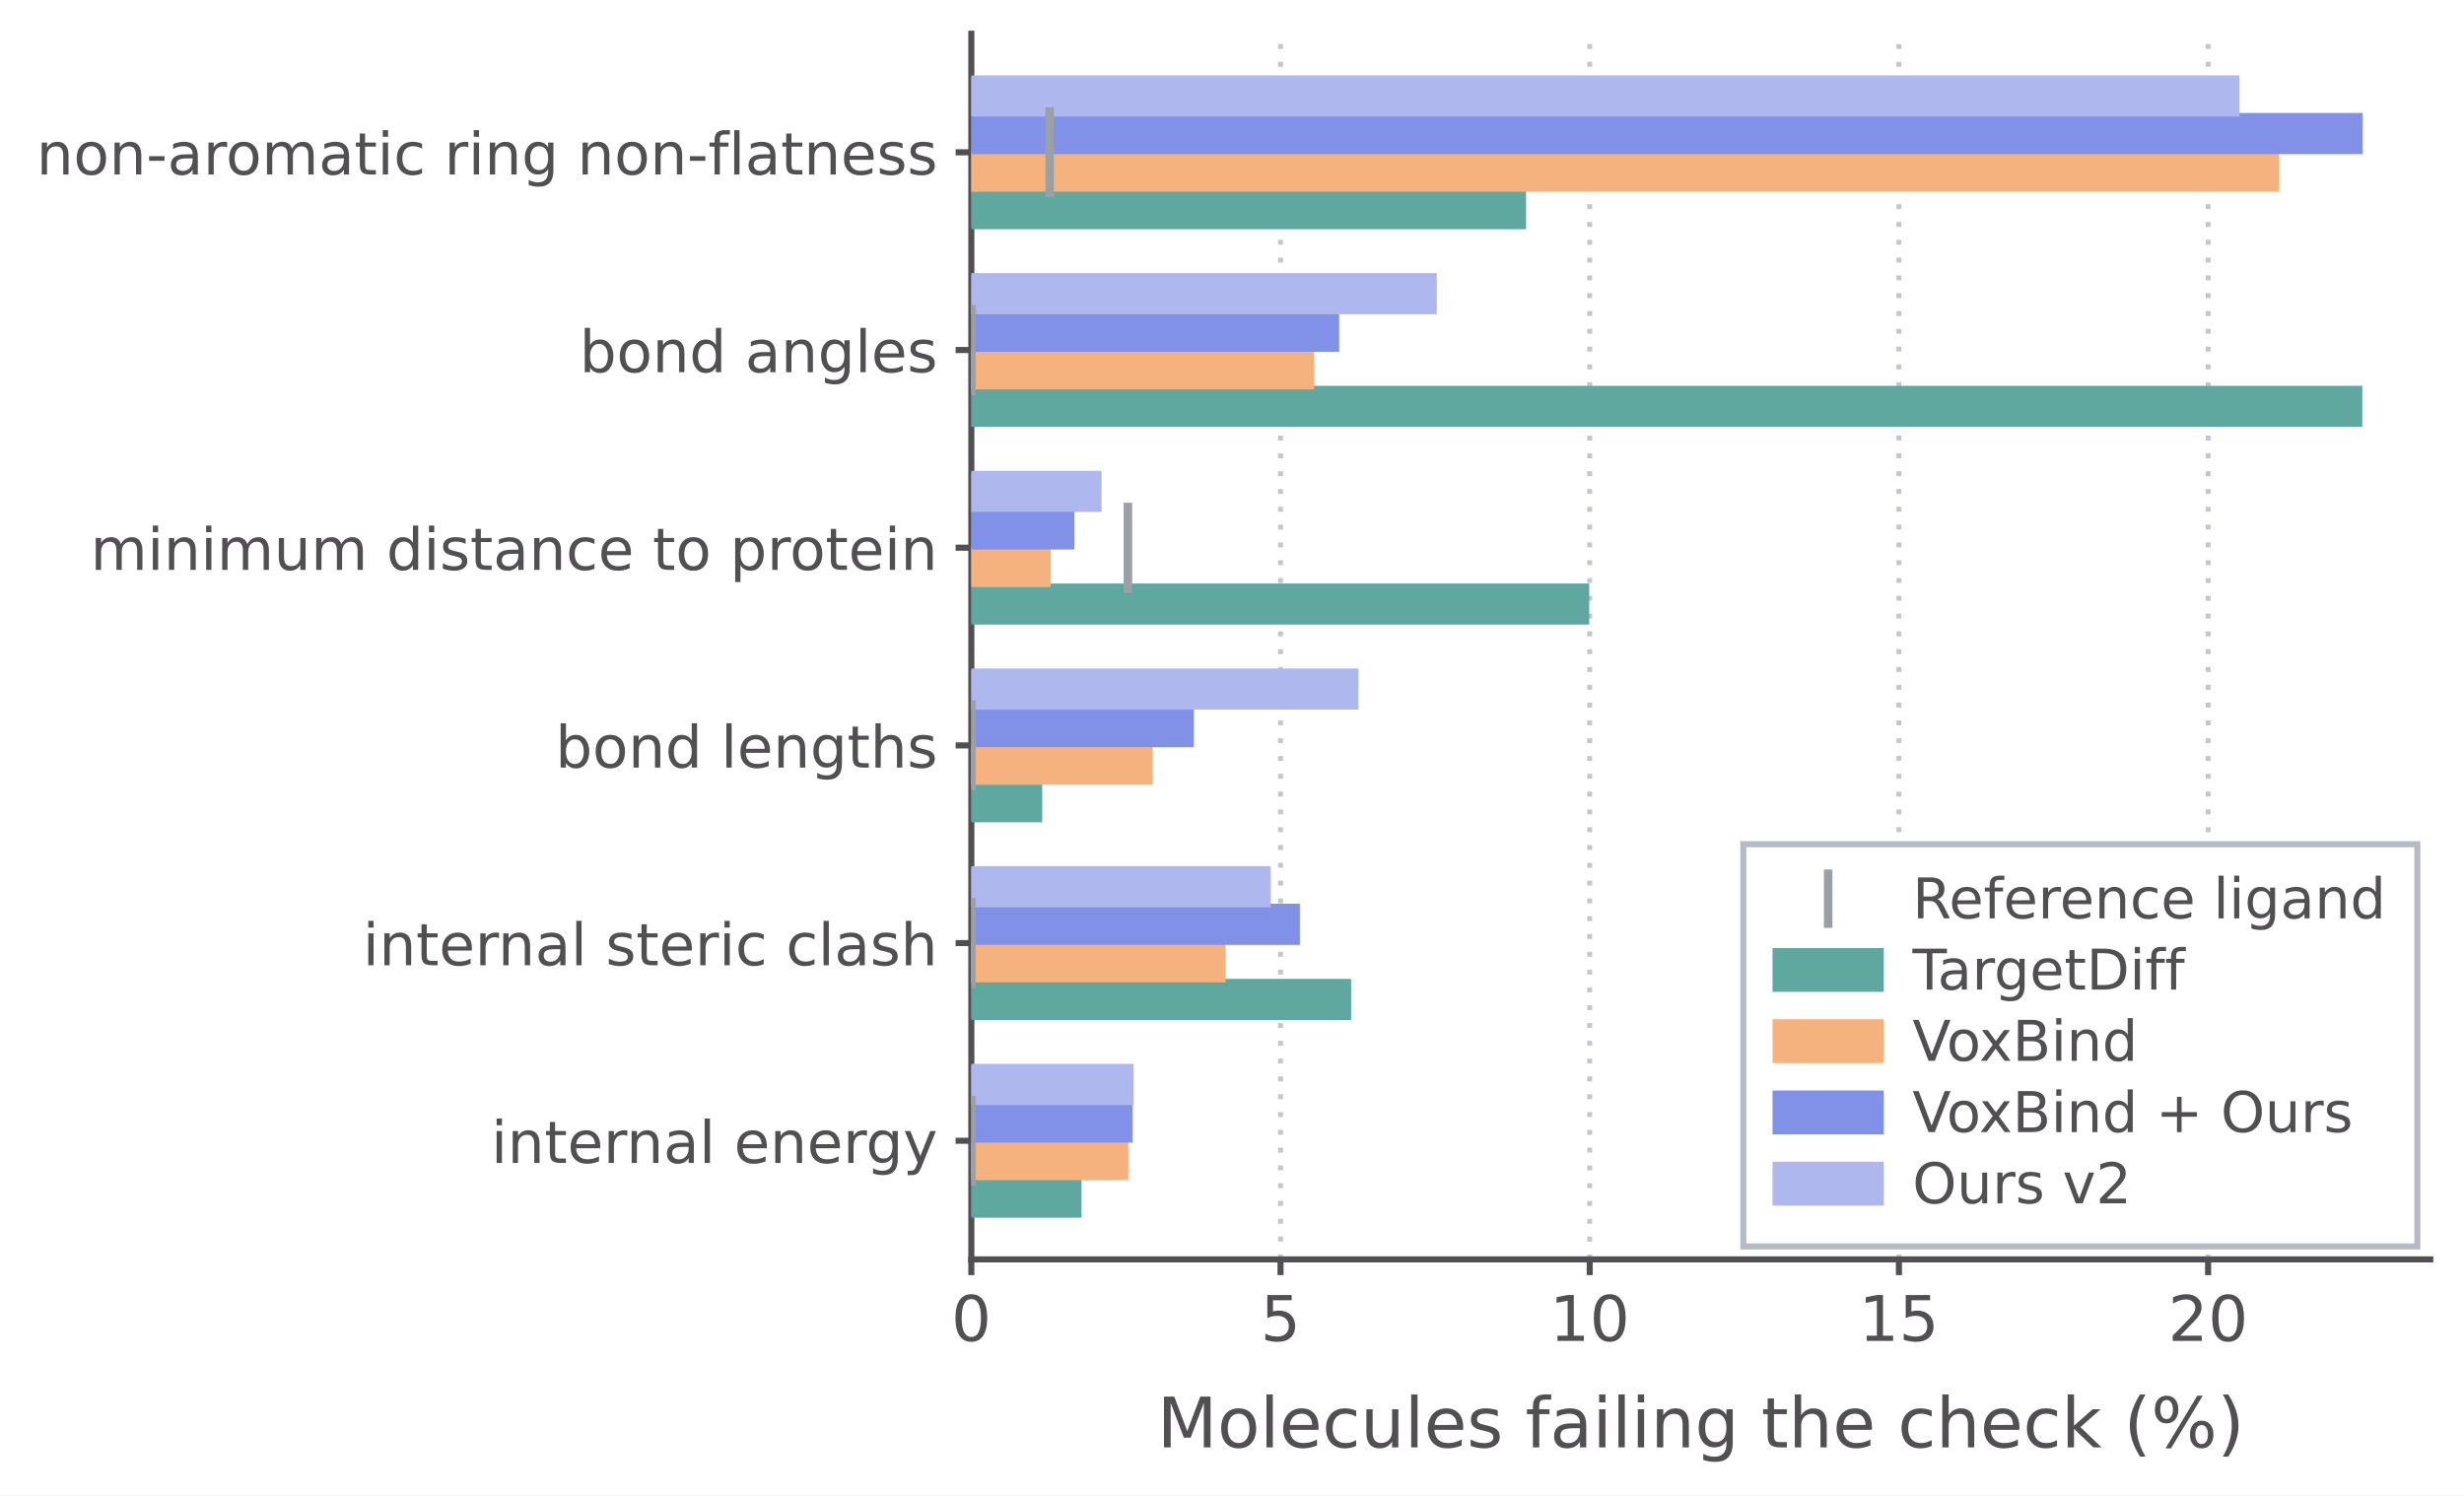
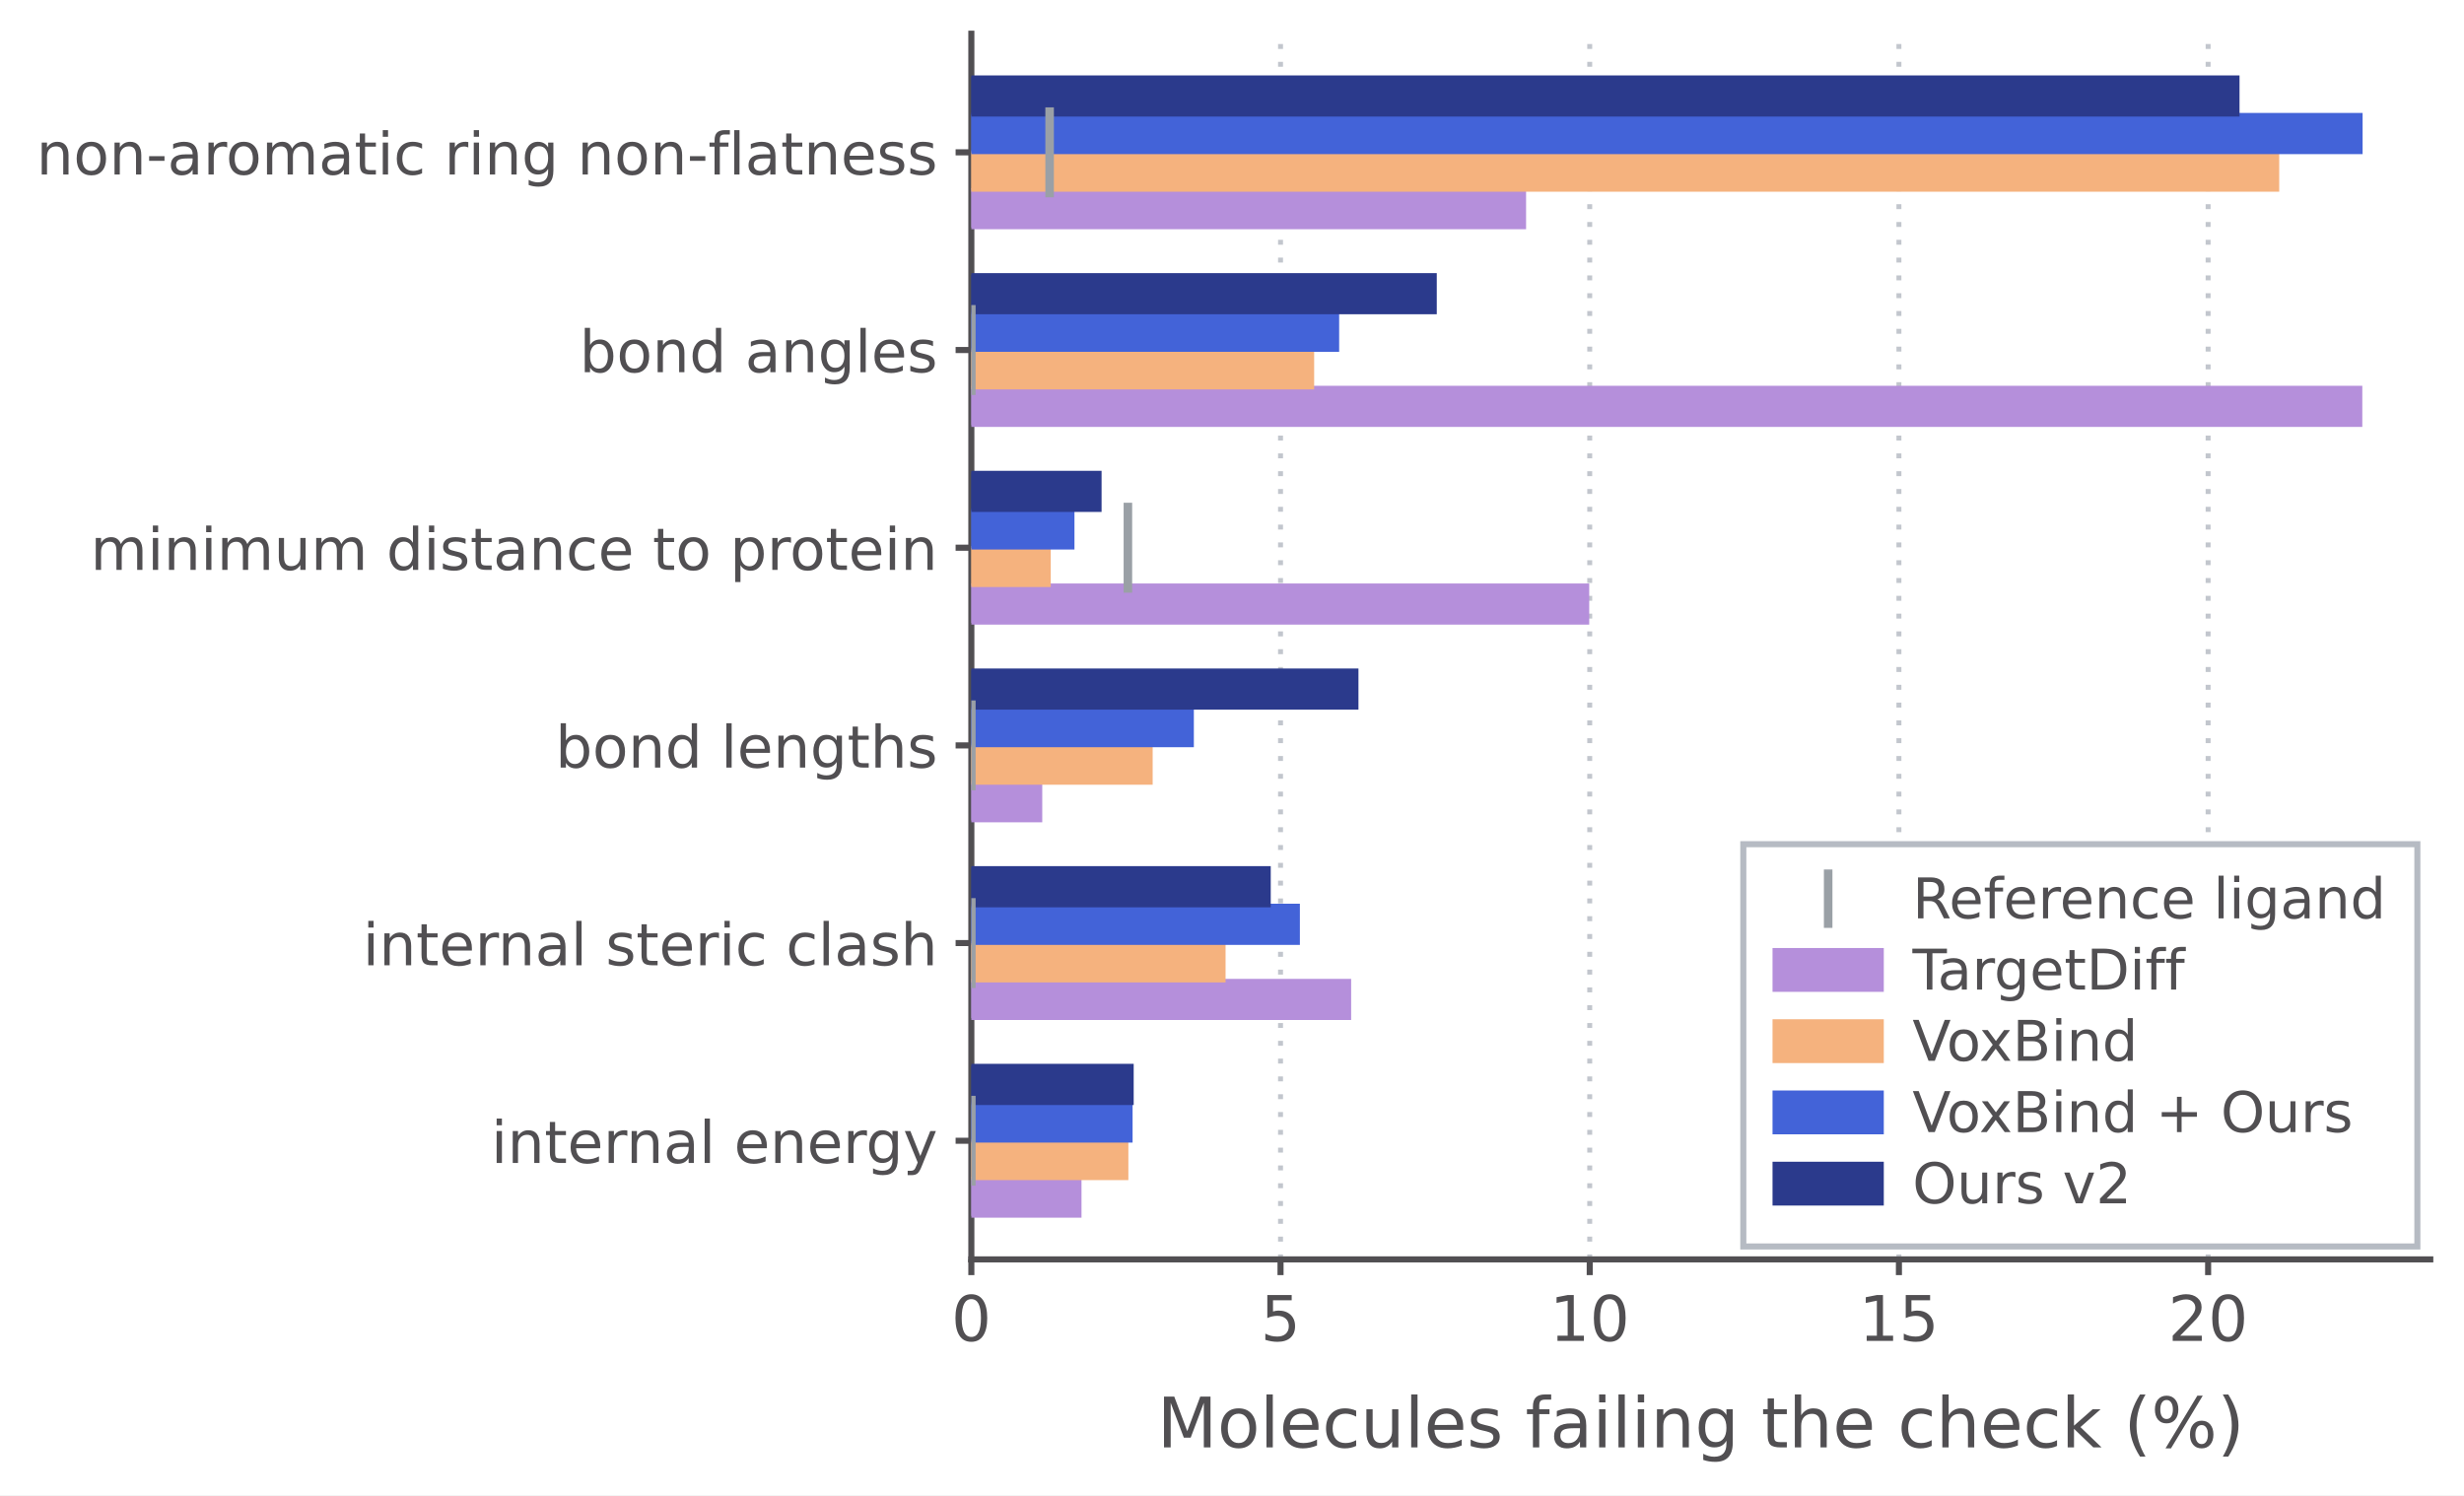
<svg xmlns="http://www.w3.org/2000/svg" xmlns:xlink="http://www.w3.org/1999/xlink" width="548.1pt" height="332.64pt" viewBox="0 0 548.1 332.64" version="1.1">
  <defs>
    <style type="text/css">*{stroke-linejoin: round; stroke-linecap: butt}</style>
  </defs>
  <g id="figure_1">
    <g id="patch_1">
      <path d="M 0 332.64  L 548.1 332.64  L 548.1 0  L 0 0  z " style="fill: #ffffff" />
    </g>
    <g id="axes_1">
      <g id="patch_2">
        <path d="M 216.068 280.167  L 540.6 280.167  L 540.6 7.5  L 216.068 7.5  z " style="fill: #ffffff" />
      </g>
      <g id="matplotlib.axis_1">
        <g id="xtick_1">
          <g id="line2d_1">
-             <path d="M 216.068 280.167  L 216.068 7.5  " clip-path="url(#pb4252be6bb)" style="fill: none; stroke-dasharray: 1.1,2.86; stroke-dashoffset: 0; stroke: #c2c6cd; stroke-width: 1.1" />
+             <path d="M 216.068 280.167  L 216.068 7.5  " clip-path="url(#p2176ade627)" style="fill: none; stroke-dasharray: 1.1,2.86; stroke-dashoffset: 0; stroke: #c2c6cd; stroke-width: 1.1" />
          </g>
          <g id="line2d_2">
            <defs>
-               <path id="m70117ce094" d="M 0 0  L 0 3.5  " style="stroke: #514f52; stroke-width: 1.35" />
+               <path id="mc8cdc1e80b" d="M 0 0  L 0 3.5  " style="stroke: #514f52; stroke-width: 1.35" />
            </defs>
            <g>
-               <use xlink:href="#m70117ce094" x="216.068" y="280.167" style="fill: #514f52; stroke: #514f52; stroke-width: 1.35" />
+               <use xlink:href="#mc8cdc1e80b" x="216.068" y="280.167" style="fill: #514f52; stroke: #514f52; stroke-width: 1.35" />
            </g>
          </g>
          <g id="text_1">
            <text style="font-size: 14px; font-family: 'DejaVu Sans'; text-anchor: middle; fill: #514f52" x="216.068" y="298.305" transform="rotate(-0 216.0682 298.3051)">0</text>
          </g>
        </g>
        <g id="xtick_2">
          <g id="line2d_3">
-             <path d="M 284.846 280.167  L 284.846 7.5  " clip-path="url(#pb4252be6bb)" style="fill: none; stroke-dasharray: 1.1,2.86; stroke-dashoffset: 0; stroke: #c2c6cd; stroke-width: 1.1" />
+             <path d="M 284.846 280.167  L 284.846 7.5  " clip-path="url(#p2176ade627)" style="fill: none; stroke-dasharray: 1.1,2.86; stroke-dashoffset: 0; stroke: #c2c6cd; stroke-width: 1.1" />
          </g>
          <g id="line2d_4">
            <g>
-               <use xlink:href="#m70117ce094" x="284.846" y="280.167" style="fill: #514f52; stroke: #514f52; stroke-width: 1.35" />
+               <use xlink:href="#mc8cdc1e80b" x="284.846" y="280.167" style="fill: #514f52; stroke: #514f52; stroke-width: 1.35" />
            </g>
          </g>
          <g id="text_2">
            <text style="font-size: 14px; font-family: 'DejaVu Sans'; text-anchor: middle; fill: #514f52" x="284.846" y="298.305" transform="rotate(-0 284.8463 298.3051)">5</text>
          </g>
        </g>
        <g id="xtick_3">
          <g id="line2d_5">
-             <path d="M 353.624 280.167  L 353.624 7.5  " clip-path="url(#pb4252be6bb)" style="fill: none; stroke-dasharray: 1.1,2.86; stroke-dashoffset: 0; stroke: #c2c6cd; stroke-width: 1.1" />
+             <path d="M 353.624 280.167  L 353.624 7.5  " clip-path="url(#p2176ade627)" style="fill: none; stroke-dasharray: 1.1,2.86; stroke-dashoffset: 0; stroke: #c2c6cd; stroke-width: 1.1" />
          </g>
          <g id="line2d_6">
            <g>
-               <use xlink:href="#m70117ce094" x="353.624" y="280.167" style="fill: #514f52; stroke: #514f52; stroke-width: 1.35" />
+               <use xlink:href="#mc8cdc1e80b" x="353.624" y="280.167" style="fill: #514f52; stroke: #514f52; stroke-width: 1.35" />
            </g>
          </g>
          <g id="text_3">
            <text style="font-size: 14px; font-family: 'DejaVu Sans'; text-anchor: middle; fill: #514f52" x="353.624" y="298.305" transform="rotate(-0 353.6245 298.3051)">10</text>
          </g>
        </g>
        <g id="xtick_4">
          <g id="line2d_7">
-             <path d="M 422.403 280.167  L 422.403 7.5  " clip-path="url(#pb4252be6bb)" style="fill: none; stroke-dasharray: 1.1,2.86; stroke-dashoffset: 0; stroke: #c2c6cd; stroke-width: 1.1" />
+             <path d="M 422.403 280.167  L 422.403 7.5  " clip-path="url(#p2176ade627)" style="fill: none; stroke-dasharray: 1.1,2.86; stroke-dashoffset: 0; stroke: #c2c6cd; stroke-width: 1.1" />
          </g>
          <g id="line2d_8">
            <g>
-               <use xlink:href="#m70117ce094" x="422.403" y="280.167" style="fill: #514f52; stroke: #514f52; stroke-width: 1.35" />
+               <use xlink:href="#mc8cdc1e80b" x="422.403" y="280.167" style="fill: #514f52; stroke: #514f52; stroke-width: 1.35" />
            </g>
          </g>
          <g id="text_4">
            <text style="font-size: 14px; font-family: 'DejaVu Sans'; text-anchor: middle; fill: #514f52" x="422.403" y="298.305" transform="rotate(-0 422.4026 298.3051)">15</text>
          </g>
        </g>
        <g id="xtick_5">
          <g id="line2d_9">
-             <path d="M 491.181 280.167  L 491.181 7.5  " clip-path="url(#pb4252be6bb)" style="fill: none; stroke-dasharray: 1.1,2.86; stroke-dashoffset: 0; stroke: #c2c6cd; stroke-width: 1.1" />
+             <path d="M 491.181 280.167  L 491.181 7.5  " clip-path="url(#p2176ade627)" style="fill: none; stroke-dasharray: 1.1,2.86; stroke-dashoffset: 0; stroke: #c2c6cd; stroke-width: 1.1" />
          </g>
          <g id="line2d_10">
            <g>
-               <use xlink:href="#m70117ce094" x="491.181" y="280.167" style="fill: #514f52; stroke: #514f52; stroke-width: 1.35" />
+               <use xlink:href="#mc8cdc1e80b" x="491.181" y="280.167" style="fill: #514f52; stroke: #514f52; stroke-width: 1.35" />
            </g>
          </g>
          <g id="text_5">
            <text style="font-size: 14px; font-family: 'DejaVu Sans'; text-anchor: middle; fill: #514f52" x="491.181" y="298.305" transform="rotate(-0 491.1807 298.3051)">20</text>
          </g>
        </g>
        <g id="text_6">
          <text style="font-size: 15.5px; font-family: 'DejaVu Sans'; text-anchor: middle; fill: #514f52" x="378.334" y="321.994" transform="rotate(-0 378.3341 321.9942)">Molecules failing the check (%)</text>
        </g>
      </g>
      <g id="matplotlib.axis_2">
        <g id="ytick_1">
          <g id="line2d_11">
            <defs>
-               <path id="m002f618a5a" d="M 0 0  L -3.5 0  " style="stroke: #514f52; stroke-width: 1.35" />
+               <path id="m7cf3329337" d="M 0 0  L -3.5 0  " style="stroke: #514f52; stroke-width: 1.35" />
            </defs>
            <g>
-               <use xlink:href="#m002f618a5a" x="216.068" y="33.887" style="fill: #514f52; stroke: #514f52; stroke-width: 1.35" />
+               <use xlink:href="#m7cf3329337" x="216.068" y="33.887" style="fill: #514f52; stroke: #514f52; stroke-width: 1.35" />
            </g>
          </g>
          <g id="text_7">
            <text style="font-size: 13px; font-family: 'DejaVu Sans'; text-anchor: end; fill: #514f52" x="208.568" y="38.826" transform="rotate(-0 208.5682 38.82614)">non-aromatic ring non-flatness</text>
          </g>
        </g>
        <g id="ytick_2">
          <g id="line2d_12">
            <g>
-               <use xlink:href="#m002f618a5a" x="216.068" y="77.866" style="fill: #514f52; stroke: #514f52; stroke-width: 1.35" />
+               <use xlink:href="#m7cf3329337" x="216.068" y="77.866" style="fill: #514f52; stroke: #514f52; stroke-width: 1.35" />
            </g>
          </g>
          <g id="text_8">
            <text style="font-size: 13px; font-family: 'DejaVu Sans'; text-anchor: end; fill: #514f52" x="208.568" y="82.805" transform="rotate(-0 208.5682 82.80473)">bond angles</text>
          </g>
        </g>
        <g id="ytick_3">
          <g id="line2d_13">
            <g>
-               <use xlink:href="#m002f618a5a" x="216.068" y="121.844" style="fill: #514f52; stroke: #514f52; stroke-width: 1.35" />
+               <use xlink:href="#m7cf3329337" x="216.068" y="121.844" style="fill: #514f52; stroke: #514f52; stroke-width: 1.35" />
            </g>
          </g>
          <g id="text_9">
            <text style="font-size: 13px; font-family: 'DejaVu Sans'; text-anchor: end; fill: #514f52" x="208.568" y="126.783" transform="rotate(-0 208.5682 126.7833)">minimum distance to protein</text>
          </g>
        </g>
        <g id="ytick_4">
          <g id="line2d_14">
            <g>
-               <use xlink:href="#m002f618a5a" x="216.068" y="165.823" style="fill: #514f52; stroke: #514f52; stroke-width: 1.35" />
+               <use xlink:href="#m7cf3329337" x="216.068" y="165.823" style="fill: #514f52; stroke: #514f52; stroke-width: 1.35" />
            </g>
          </g>
          <g id="text_10">
            <text style="font-size: 13px; font-family: 'DejaVu Sans'; text-anchor: end; fill: #514f52" x="208.568" y="170.762" transform="rotate(-0 208.5682 170.7619)">bond lengths</text>
          </g>
        </g>
        <g id="ytick_5">
          <g id="line2d_15">
            <g>
-               <use xlink:href="#m002f618a5a" x="216.068" y="209.802" style="fill: #514f52; stroke: #514f52; stroke-width: 1.35" />
+               <use xlink:href="#m7cf3329337" x="216.068" y="209.802" style="fill: #514f52; stroke: #514f52; stroke-width: 1.35" />
            </g>
          </g>
          <g id="text_11">
            <text style="font-size: 13px; font-family: 'DejaVu Sans'; text-anchor: end; fill: #514f52" x="208.568" y="214.741" transform="rotate(-0 208.5682 214.7405)">internal steric clash</text>
          </g>
        </g>
        <g id="ytick_6">
          <g id="line2d_16">
            <g>
-               <use xlink:href="#m002f618a5a" x="216.068" y="253.78" style="fill: #514f52; stroke: #514f52; stroke-width: 1.35" />
+               <use xlink:href="#m7cf3329337" x="216.068" y="253.78" style="fill: #514f52; stroke: #514f52; stroke-width: 1.35" />
            </g>
          </g>
          <g id="text_12">
            <text style="font-size: 13px; font-family: 'DejaVu Sans'; text-anchor: end; fill: #514f52" x="208.568" y="258.719" transform="rotate(-0 208.5682 258.7191)">internal energy</text>
          </g>
        </g>
      </g>
      <g id="patch_3">
        <path d="M 216.068 280.167  L 216.068 7.5  " style="fill: none; stroke: #514f52; stroke-width: 1.35; stroke-linejoin: miter; stroke-linecap: square" />
      </g>
      <g id="patch_4">
        <path d="M 216.068 280.167  L 540.6 280.167  " style="fill: none; stroke: #514f52; stroke-width: 1.35; stroke-linejoin: miter; stroke-linecap: square" />
      </g>
      <g id="patch_5">
-         <path d="M 216.068 50.599  L 339.066 50.599  L 339.066 42.243  L 216.068 42.243  z " clip-path="url(#pb4252be6bb)" style="fill: #5fa8a0; stroke: #5fa8a0; stroke-width: 0.8; stroke-linejoin: miter" />
+         <path d="M 216.068 50.599  L 339.066 50.599  L 339.066 42.243  L 216.068 42.243  z " clip-path="url(#p2176ade627)" style="fill: #b58fdb; stroke: #b58fdb; stroke-width: 0.8; stroke-linejoin: miter" />
      </g>
      <g id="patch_6">
-         <path d="M 216.068 94.578  L 525.081 94.578  L 525.081 86.222  L 216.068 86.222  z " clip-path="url(#pb4252be6bb)" style="fill: #5fa8a0; stroke: #5fa8a0; stroke-width: 0.8; stroke-linejoin: miter" />
+         <path d="M 216.068 94.578  L 525.081 94.578  L 525.081 86.222  L 216.068 86.222  z " clip-path="url(#p2176ade627)" style="fill: #b58fdb; stroke: #b58fdb; stroke-width: 0.8; stroke-linejoin: miter" />
      </g>
      <g id="patch_7">
-         <path d="M 216.068 138.556  L 353.112 138.556  L 353.112 130.2  L 216.068 130.2  z " clip-path="url(#pb4252be6bb)" style="fill: #5fa8a0; stroke: #5fa8a0; stroke-width: 0.8; stroke-linejoin: miter" />
+         <path d="M 216.068 138.556  L 353.112 138.556  L 353.112 130.2  L 216.068 130.2  z " clip-path="url(#p2176ade627)" style="fill: #b58fdb; stroke: #b58fdb; stroke-width: 0.8; stroke-linejoin: miter" />
      </g>
      <g id="patch_8">
-         <path d="M 216.068 182.535  L 231.443 182.535  L 231.443 174.179  L 216.068 174.179  z " clip-path="url(#pb4252be6bb)" style="fill: #5fa8a0; stroke: #5fa8a0; stroke-width: 0.8; stroke-linejoin: miter" />
+         <path d="M 216.068 182.535  L 231.443 182.535  L 231.443 174.179  L 216.068 174.179  z " clip-path="url(#p2176ade627)" style="fill: #b58fdb; stroke: #b58fdb; stroke-width: 0.8; stroke-linejoin: miter" />
      </g>
      <g id="patch_9">
-         <path d="M 216.068 226.513  L 300.155 226.513  L 300.155 218.157  L 216.068 218.157  z " clip-path="url(#pb4252be6bb)" style="fill: #5fa8a0; stroke: #5fa8a0; stroke-width: 0.8; stroke-linejoin: miter" />
+         <path d="M 216.068 226.513  L 300.155 226.513  L 300.155 218.157  L 216.068 218.157  z " clip-path="url(#p2176ade627)" style="fill: #b58fdb; stroke: #b58fdb; stroke-width: 0.8; stroke-linejoin: miter" />
      </g>
      <g id="patch_10">
-         <path d="M 216.068 270.492  L 240.174 270.492  L 240.174 262.136  L 216.068 262.136  z " clip-path="url(#pb4252be6bb)" style="fill: #5fa8a0; stroke: #5fa8a0; stroke-width: 0.8; stroke-linejoin: miter" />
+         <path d="M 216.068 270.492  L 240.174 270.492  L 240.174 262.136  L 216.068 262.136  z " clip-path="url(#p2176ade627)" style="fill: #b58fdb; stroke: #b58fdb; stroke-width: 0.8; stroke-linejoin: miter" />
      </g>
      <g id="patch_11">
-         <path d="M 216.068 42.243  L 506.597 42.243  L 506.597 33.887  L 216.068 33.887  z " clip-path="url(#pb4252be6bb)" style="fill: #f5b27e; stroke: #f5b27e; stroke-width: 0.8; stroke-linejoin: miter" />
+         <path d="M 216.068 42.243  L 506.597 42.243  L 506.597 33.887  L 216.068 33.887  z " clip-path="url(#p2176ade627)" style="fill: #f5b27e; stroke: #f5b27e; stroke-width: 0.8; stroke-linejoin: miter" />
      </g>
      <g id="patch_12">
-         <path d="M 216.068 86.222  L 291.926 86.222  L 291.926 77.866  L 216.068 77.866  z " clip-path="url(#pb4252be6bb)" style="fill: #f5b27e; stroke: #f5b27e; stroke-width: 0.8; stroke-linejoin: miter" />
+         <path d="M 216.068 86.222  L 291.926 86.222  L 291.926 77.866  L 216.068 77.866  z " clip-path="url(#p2176ade627)" style="fill: #f5b27e; stroke: #f5b27e; stroke-width: 0.8; stroke-linejoin: miter" />
      </g>
      <g id="patch_13">
-         <path d="M 216.068 130.2  L 233.332 130.2  L 233.332 121.844  L 216.068 121.844  z " clip-path="url(#pb4252be6bb)" style="fill: #f5b27e; stroke: #f5b27e; stroke-width: 0.8; stroke-linejoin: miter" />
+         <path d="M 216.068 130.2  L 233.332 130.2  L 233.332 121.844  L 216.068 121.844  z " clip-path="url(#p2176ade627)" style="fill: #f5b27e; stroke: #f5b27e; stroke-width: 0.8; stroke-linejoin: miter" />
      </g>
      <g id="patch_14">
-         <path d="M 216.068 174.179  L 256.003 174.179  L 256.003 165.823  L 216.068 165.823  z " clip-path="url(#pb4252be6bb)" style="fill: #f5b27e; stroke: #f5b27e; stroke-width: 0.8; stroke-linejoin: miter" />
+         <path d="M 216.068 174.179  L 256.003 174.179  L 256.003 165.823  L 216.068 165.823  z " clip-path="url(#p2176ade627)" style="fill: #f5b27e; stroke: #f5b27e; stroke-width: 0.8; stroke-linejoin: miter" />
      </g>
      <g id="patch_15">
-         <path d="M 216.068 218.157  L 272.221 218.157  L 272.221 209.802  L 216.068 209.802  z " clip-path="url(#pb4252be6bb)" style="fill: #f5b27e; stroke: #f5b27e; stroke-width: 0.8; stroke-linejoin: miter" />
+         <path d="M 216.068 218.157  L 272.221 218.157  L 272.221 209.802  L 216.068 209.802  z " clip-path="url(#p2176ade627)" style="fill: #f5b27e; stroke: #f5b27e; stroke-width: 0.8; stroke-linejoin: miter" />
      </g>
      <g id="patch_16">
-         <path d="M 216.068 262.136  L 250.597 262.136  L 250.597 253.78  L 216.068 253.78  z " clip-path="url(#pb4252be6bb)" style="fill: #f5b27e; stroke: #f5b27e; stroke-width: 0.8; stroke-linejoin: miter" />
+         <path d="M 216.068 262.136  L 250.597 262.136  L 250.597 253.78  L 216.068 253.78  z " clip-path="url(#p2176ade627)" style="fill: #f5b27e; stroke: #f5b27e; stroke-width: 0.8; stroke-linejoin: miter" />
      </g>
      <g id="patch_17">
-         <path d="M 216.068 33.887  L 525.146 33.887  L 525.146 25.531  L 216.068 25.531  z " clip-path="url(#pb4252be6bb)" style="fill: #8291e8; stroke: #8291e8; stroke-width: 0.8; stroke-linejoin: miter" />
+         <path d="M 216.068 33.887  L 525.146 33.887  L 525.146 25.531  L 216.068 25.531  z " clip-path="url(#p2176ade627)" style="fill: #4363d8; stroke: #4363d8; stroke-width: 0.8; stroke-linejoin: miter" />
      </g>
      <g id="patch_18">
-         <path d="M 216.068 77.866  L 297.487 77.866  L 297.487 69.51  L 216.068 69.51  z " clip-path="url(#pb4252be6bb)" style="fill: #8291e8; stroke: #8291e8; stroke-width: 0.8; stroke-linejoin: miter" />
+         <path d="M 216.068 77.866  L 297.487 77.866  L 297.487 69.51  L 216.068 69.51  z " clip-path="url(#p2176ade627)" style="fill: #4363d8; stroke: #4363d8; stroke-width: 0.8; stroke-linejoin: miter" />
      </g>
      <g id="patch_19">
-         <path d="M 216.068 121.844  L 238.607 121.844  L 238.607 113.488  L 216.068 113.488  z " clip-path="url(#pb4252be6bb)" style="fill: #8291e8; stroke: #8291e8; stroke-width: 0.8; stroke-linejoin: miter" />
+         <path d="M 216.068 121.844  L 238.607 121.844  L 238.607 113.488  L 216.068 113.488  z " clip-path="url(#p2176ade627)" style="fill: #4363d8; stroke: #4363d8; stroke-width: 0.8; stroke-linejoin: miter" />
      </g>
      <g id="patch_20">
-         <path d="M 216.068 165.823  L 265.164 165.823  L 265.164 157.467  L 216.068 157.467  z " clip-path="url(#pb4252be6bb)" style="fill: #8291e8; stroke: #8291e8; stroke-width: 0.8; stroke-linejoin: miter" />
+         <path d="M 216.068 165.823  L 265.164 165.823  L 265.164 157.467  L 216.068 157.467  z " clip-path="url(#p2176ade627)" style="fill: #4363d8; stroke: #4363d8; stroke-width: 0.8; stroke-linejoin: miter" />
      </g>
      <g id="patch_21">
-         <path d="M 216.068 209.802  L 288.751 209.802  L 288.751 201.446  L 216.068 201.446  z " clip-path="url(#pb4252be6bb)" style="fill: #8291e8; stroke: #8291e8; stroke-width: 0.8; stroke-linejoin: miter" />
+         <path d="M 216.068 209.802  L 288.751 209.802  L 288.751 201.446  L 216.068 201.446  z " clip-path="url(#p2176ade627)" style="fill: #4363d8; stroke: #4363d8; stroke-width: 0.8; stroke-linejoin: miter" />
      </g>
      <g id="patch_22">
-         <path d="M 216.068 253.78  L 251.536 253.78  L 251.536 245.424  L 216.068 245.424  z " clip-path="url(#pb4252be6bb)" style="fill: #8291e8; stroke: #8291e8; stroke-width: 0.8; stroke-linejoin: miter" />
+         <path d="M 216.068 253.78  L 251.536 253.78  L 251.536 245.424  L 216.068 245.424  z " clip-path="url(#p2176ade627)" style="fill: #4363d8; stroke: #4363d8; stroke-width: 0.8; stroke-linejoin: miter" />
      </g>
      <g id="patch_23">
-         <path d="M 216.068 25.531  L 497.766 25.531  L 497.766 17.175  L 216.068 17.175  z " clip-path="url(#pb4252be6bb)" style="fill: #aeb7ee; stroke: #aeb7ee; stroke-width: 0.8; stroke-linejoin: miter" />
+         <path d="M 216.068 25.531  L 497.766 25.531  L 497.766 17.175  L 216.068 17.175  z " clip-path="url(#p2176ade627)" style="fill: #2b3a8c; stroke: #2b3a8c; stroke-width: 0.8; stroke-linejoin: miter" />
      </g>
      <g id="patch_24">
-         <path d="M 216.068 69.51  L 319.201 69.51  L 319.201 61.154  L 216.068 61.154  z " clip-path="url(#pb4252be6bb)" style="fill: #aeb7ee; stroke: #aeb7ee; stroke-width: 0.8; stroke-linejoin: miter" />
+         <path d="M 216.068 69.51  L 319.201 69.51  L 319.201 61.154  L 216.068 61.154  z " clip-path="url(#p2176ade627)" style="fill: #2b3a8c; stroke: #2b3a8c; stroke-width: 0.8; stroke-linejoin: miter" />
      </g>
      <g id="patch_25">
-         <path d="M 216.068 113.488  L 244.639 113.488  L 244.639 105.132  L 216.068 105.132  z " clip-path="url(#pb4252be6bb)" style="fill: #aeb7ee; stroke: #aeb7ee; stroke-width: 0.8; stroke-linejoin: miter" />
+         <path d="M 216.068 113.488  L 244.639 113.488  L 244.639 105.132  L 216.068 105.132  z " clip-path="url(#p2176ade627)" style="fill: #2b3a8c; stroke: #2b3a8c; stroke-width: 0.8; stroke-linejoin: miter" />
      </g>
      <g id="patch_26">
-         <path d="M 216.068 157.467  L 301.78 157.467  L 301.78 149.111  L 216.068 149.111  z " clip-path="url(#pb4252be6bb)" style="fill: #aeb7ee; stroke: #aeb7ee; stroke-width: 0.8; stroke-linejoin: miter" />
+         <path d="M 216.068 157.467  L 301.78 157.467  L 301.78 149.111  L 216.068 149.111  z " clip-path="url(#p2176ade627)" style="fill: #2b3a8c; stroke: #2b3a8c; stroke-width: 0.8; stroke-linejoin: miter" />
      </g>
      <g id="patch_27">
-         <path d="M 216.068 201.446  L 282.268 201.446  L 282.268 193.09  L 216.068 193.09  z " clip-path="url(#pb4252be6bb)" style="fill: #aeb7ee; stroke: #aeb7ee; stroke-width: 0.8; stroke-linejoin: miter" />
+         <path d="M 216.068 201.446  L 282.268 201.446  L 282.268 193.09  L 216.068 193.09  z " clip-path="url(#p2176ade627)" style="fill: #2b3a8c; stroke: #2b3a8c; stroke-width: 0.8; stroke-linejoin: miter" />
      </g>
      <g id="patch_28">
-         <path d="M 216.068 245.424  L 251.781 245.424  L 251.781 237.068  L 216.068 237.068  z " clip-path="url(#pb4252be6bb)" style="fill: #aeb7ee; stroke: #aeb7ee; stroke-width: 0.8; stroke-linejoin: miter" />
+         <path d="M 216.068 245.424  L 251.781 245.424  L 251.781 237.068  L 216.068 237.068  z " clip-path="url(#p2176ade627)" style="fill: #2b3a8c; stroke: #2b3a8c; stroke-width: 0.8; stroke-linejoin: miter" />
      </g>
      <g id="line2d_17">
        <defs>
-           <path id="md3b1bfed4c" d="M 0 10  L 0 -10  " style="stroke: #9aa0a6; stroke-width: 1.9" />
+           <path id="m6fd791d3ef" d="M 0 10  L 0 -10  " style="stroke: #9aa0a6; stroke-width: 1.9" />
        </defs>
-         <g clip-path="url(#pb4252be6bb)">
-           <use xlink:href="#md3b1bfed4c" x="233.48" y="33.887" style="fill: #9aa0a6; stroke: #9aa0a6; stroke-width: 1.9" />
-           <use xlink:href="#md3b1bfed4c" x="216.068" y="77.866" style="fill: #9aa0a6; stroke: #9aa0a6; stroke-width: 1.9" />
-           <use xlink:href="#md3b1bfed4c" x="250.893" y="121.844" style="fill: #9aa0a6; stroke: #9aa0a6; stroke-width: 1.9" />
-           <use xlink:href="#md3b1bfed4c" x="216.068" y="165.823" style="fill: #9aa0a6; stroke: #9aa0a6; stroke-width: 1.9" />
-           <use xlink:href="#md3b1bfed4c" x="216.068" y="209.802" style="fill: #9aa0a6; stroke: #9aa0a6; stroke-width: 1.9" />
-           <use xlink:href="#md3b1bfed4c" x="216.068" y="253.78" style="fill: #9aa0a6; stroke: #9aa0a6; stroke-width: 1.9" />
+         <g clip-path="url(#p2176ade627)">
+           <use xlink:href="#m6fd791d3ef" x="233.48" y="33.887" style="fill: #9aa0a6; stroke: #9aa0a6; stroke-width: 1.9" />
+           <use xlink:href="#m6fd791d3ef" x="216.068" y="77.866" style="fill: #9aa0a6; stroke: #9aa0a6; stroke-width: 1.9" />
+           <use xlink:href="#m6fd791d3ef" x="250.893" y="121.844" style="fill: #9aa0a6; stroke: #9aa0a6; stroke-width: 1.9" />
+           <use xlink:href="#m6fd791d3ef" x="216.068" y="165.823" style="fill: #9aa0a6; stroke: #9aa0a6; stroke-width: 1.9" />
+           <use xlink:href="#m6fd791d3ef" x="216.068" y="209.802" style="fill: #9aa0a6; stroke: #9aa0a6; stroke-width: 1.9" />
+           <use xlink:href="#m6fd791d3ef" x="216.068" y="253.78" style="fill: #9aa0a6; stroke: #9aa0a6; stroke-width: 1.9" />
        </g>
      </g>
      <g id="legend_1">
        <g id="patch_29">
          <path d="M 387.788 277.292  L 537.725 277.292  L 537.725 187.804  L 387.788 187.804  z " style="fill: #ffffff; stroke: #b6bbc3; stroke-width: 1.35; stroke-linejoin: miter" />
        </g>
        <g id="line2d_18">
          <path d="M 394.788 199.927  L 406.663 199.927  L 418.538 199.927  " style="fill: none" />
          <defs>
-             <path id="mebccff2456" d="M 0 6.5  L 0 -6.5  " style="stroke: #9aa0a6; stroke-width: 1.9" />
+             <path id="m2920408cb9" d="M 0 6.5  L 0 -6.5  " style="stroke: #9aa0a6; stroke-width: 1.9" />
          </defs>
          <g>
-             <use xlink:href="#mebccff2456" x="406.663" y="199.927" style="fill: #9aa0a6; stroke: #9aa0a6; stroke-width: 1.9" />
+             <use xlink:href="#m2920408cb9" x="406.663" y="199.927" style="fill: #9aa0a6; stroke: #9aa0a6; stroke-width: 1.9" />
          </g>
        </g>
        <g id="text_13">
          <text style="font-size: 12.5px; font-family: 'DejaVu Sans'; text-anchor: start; fill: #514f52" x="425.413" y="204.302" transform="rotate(-0 425.4125 204.302)">Reference ligand</text>
        </g>
        <g id="patch_30">
-           <path d="M 394.788 220.15  L 418.538 220.15  L 418.538 211.4  L 394.788 211.4  z " style="fill: #5fa8a0; stroke: #5fa8a0; stroke-linejoin: miter" />
+           <path d="M 394.788 220.15  L 418.538 220.15  L 418.538 211.4  L 394.788 211.4  z " style="fill: #b58fdb; stroke: #b58fdb; stroke-linejoin: miter" />
        </g>
        <g id="text_14">
          <text style="font-size: 12.5px; font-family: 'DejaVu Sans'; text-anchor: start; fill: #514f52" x="425.413" y="220.15" transform="rotate(-0 425.4125 220.1497)">TargetDiff</text>
        </g>
        <g id="patch_31">
          <path d="M 394.788 235.997  L 418.538 235.997  L 418.538 227.247  L 394.788 227.247  z " style="fill: #f5b27e; stroke: #f5b27e; stroke-linejoin: miter" />
        </g>
        <g id="text_15">
          <text style="font-size: 12.5px; font-family: 'DejaVu Sans'; text-anchor: start; fill: #514f52" x="425.413" y="235.997" transform="rotate(-0 425.4125 235.9974)">VoxBind</text>
        </g>
        <g id="patch_32">
-           <path d="M 394.788 251.845  L 418.538 251.845  L 418.538 243.095  L 394.788 243.095  z " style="fill: #8291e8; stroke: #8291e8; stroke-linejoin: miter" />
+           <path d="M 394.788 251.845  L 418.538 251.845  L 418.538 243.095  L 394.788 243.095  z " style="fill: #4363d8; stroke: #4363d8; stroke-linejoin: miter" />
        </g>
        <g id="text_16">
          <text style="font-size: 12.5px; font-family: 'DejaVu Sans'; text-anchor: start; fill: #514f52" x="425.413" y="251.845" transform="rotate(-0 425.4125 251.845)">VoxBind + Ours</text>
        </g>
        <g id="patch_33">
-           <path d="M 394.788 267.693  L 418.538 267.693  L 418.538 258.943  L 394.788 258.943  z " style="fill: #aeb7ee; stroke: #aeb7ee; stroke-linejoin: miter" />
+           <path d="M 394.788 267.693  L 418.538 267.693  L 418.538 258.943  L 394.788 258.943  z " style="fill: #2b3a8c; stroke: #2b3a8c; stroke-linejoin: miter" />
        </g>
        <g id="text_17">
          <text style="font-size: 12.5px; font-family: 'DejaVu Sans'; text-anchor: start; fill: #514f52" x="425.413" y="267.693" transform="rotate(-0 425.4125 267.6927)">Ours v2</text>
        </g>
      </g>
    </g>
  </g>
  <defs>
-     <clipPath id="pb4252be6bb">
+     <clipPath id="p2176ade627">
      <rect x="216.068" y="7.5" width="324.532" height="272.667" />
    </clipPath>
  </defs>
</svg>
